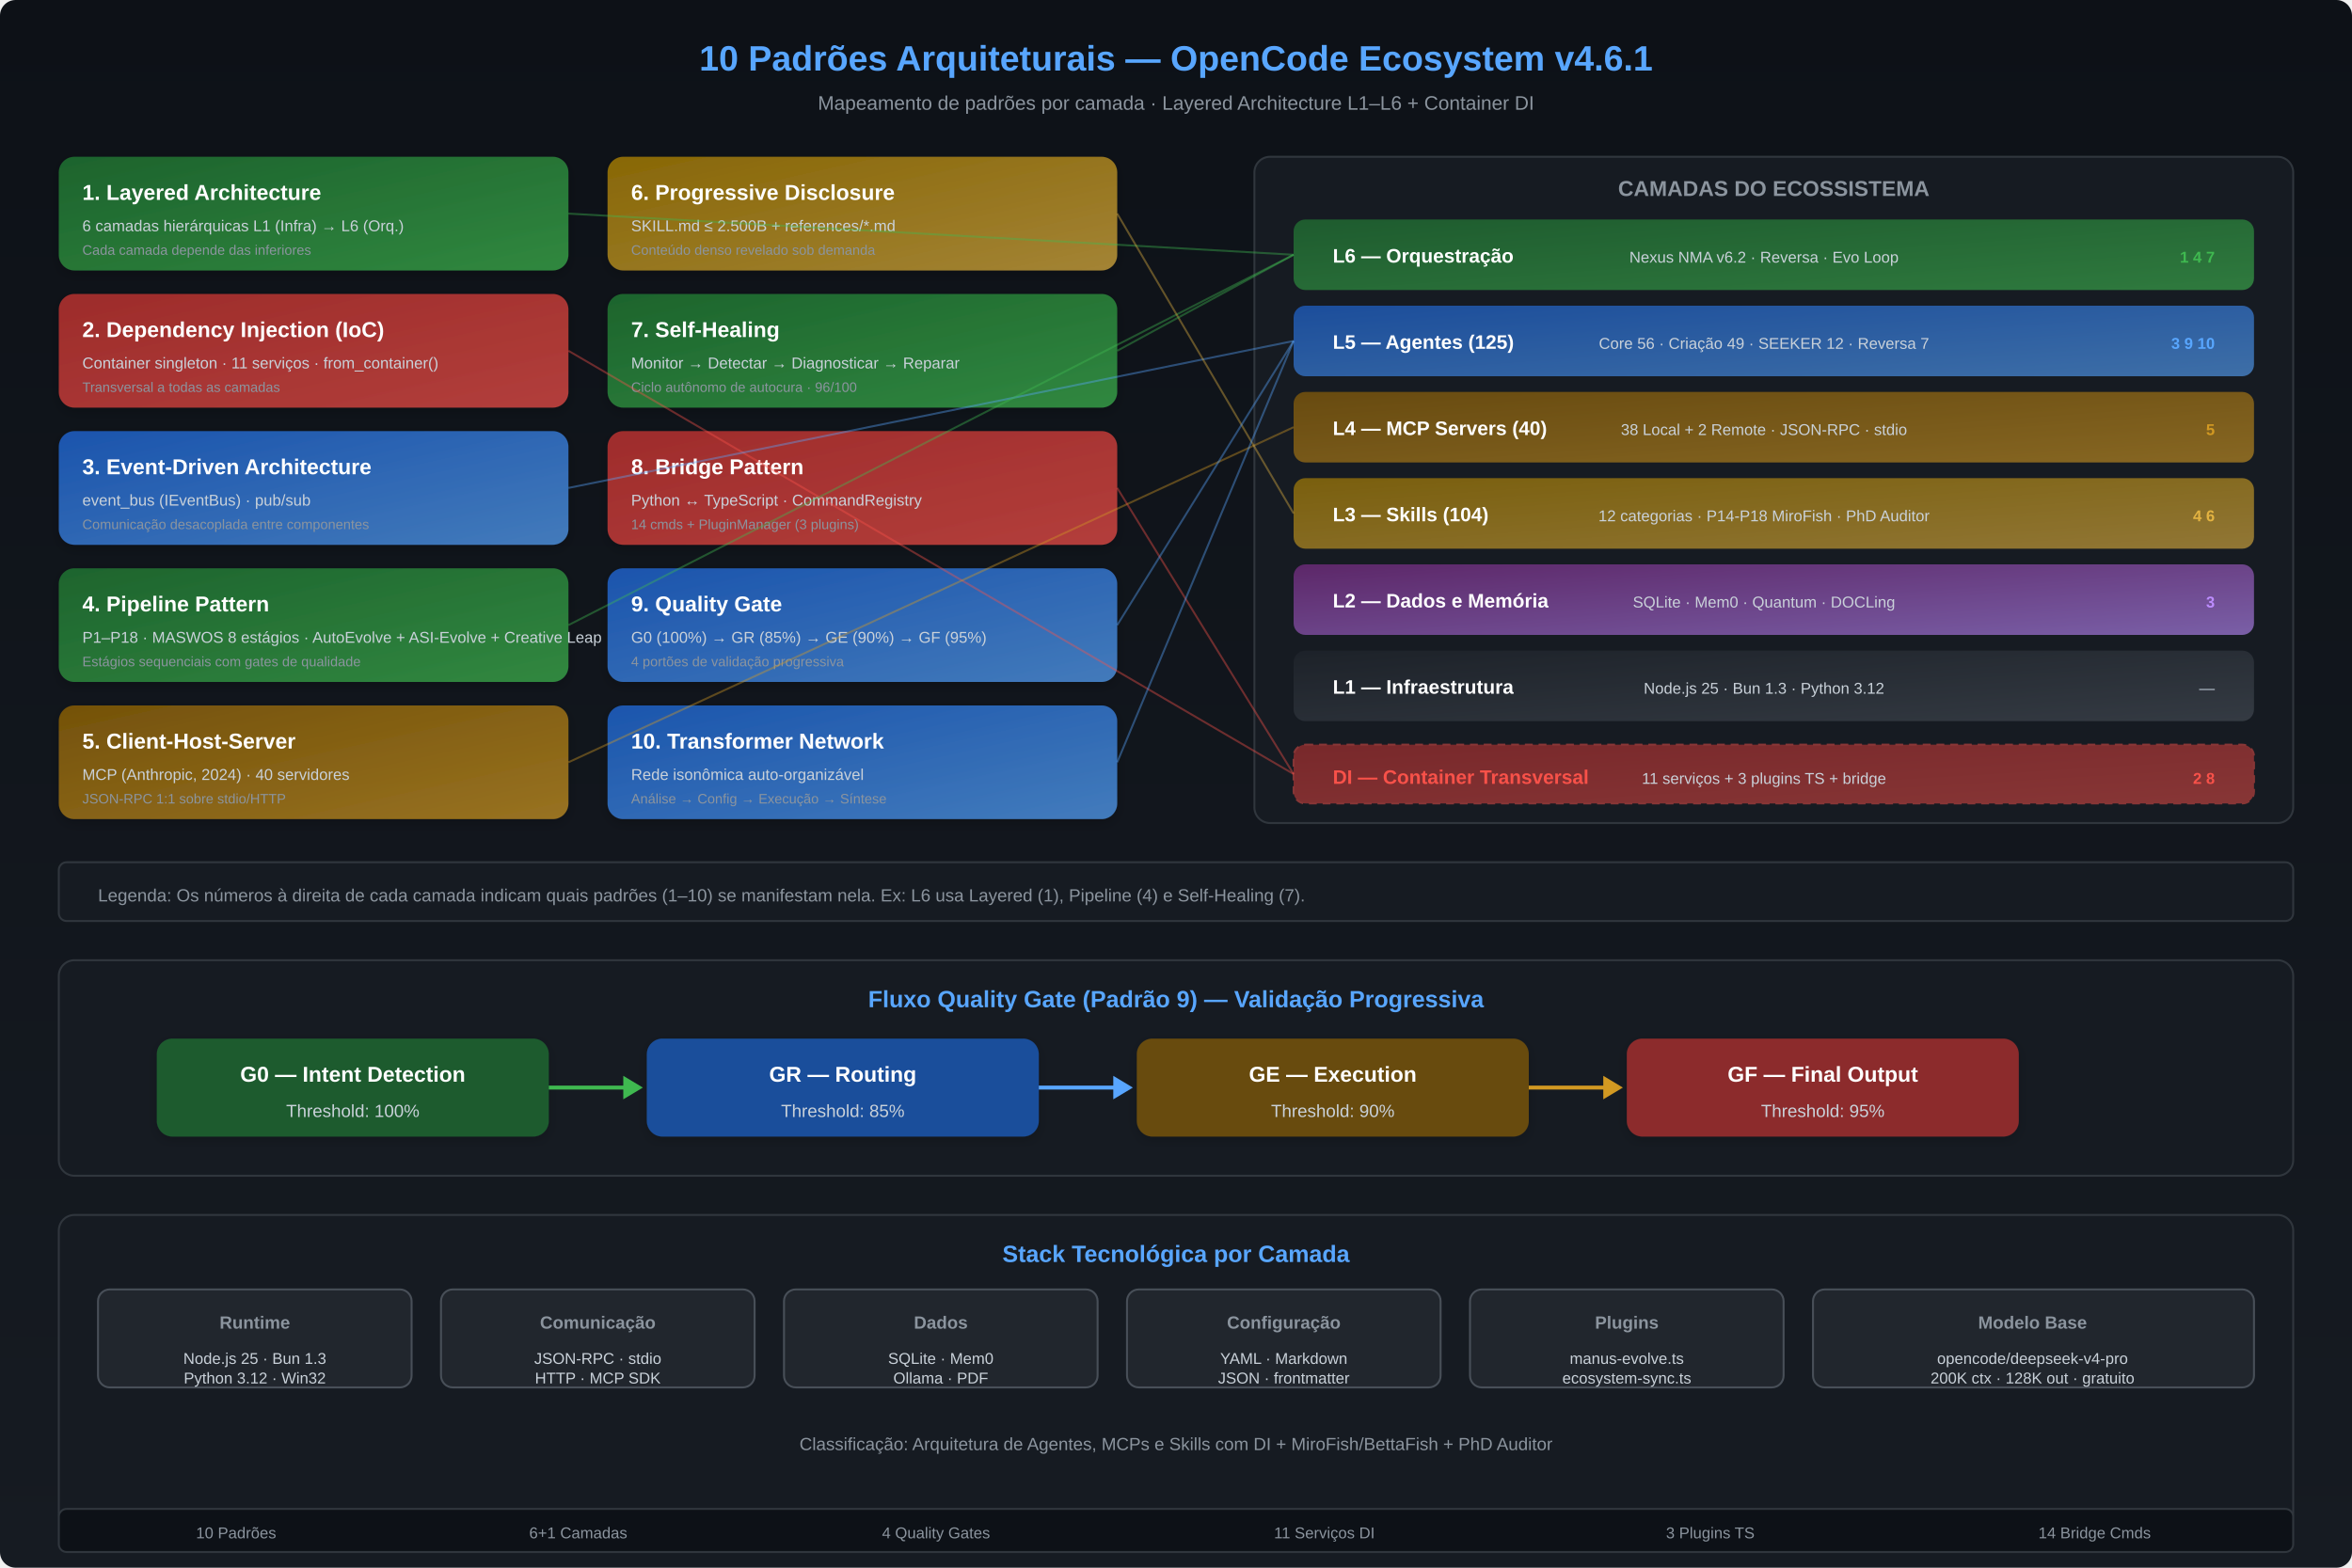
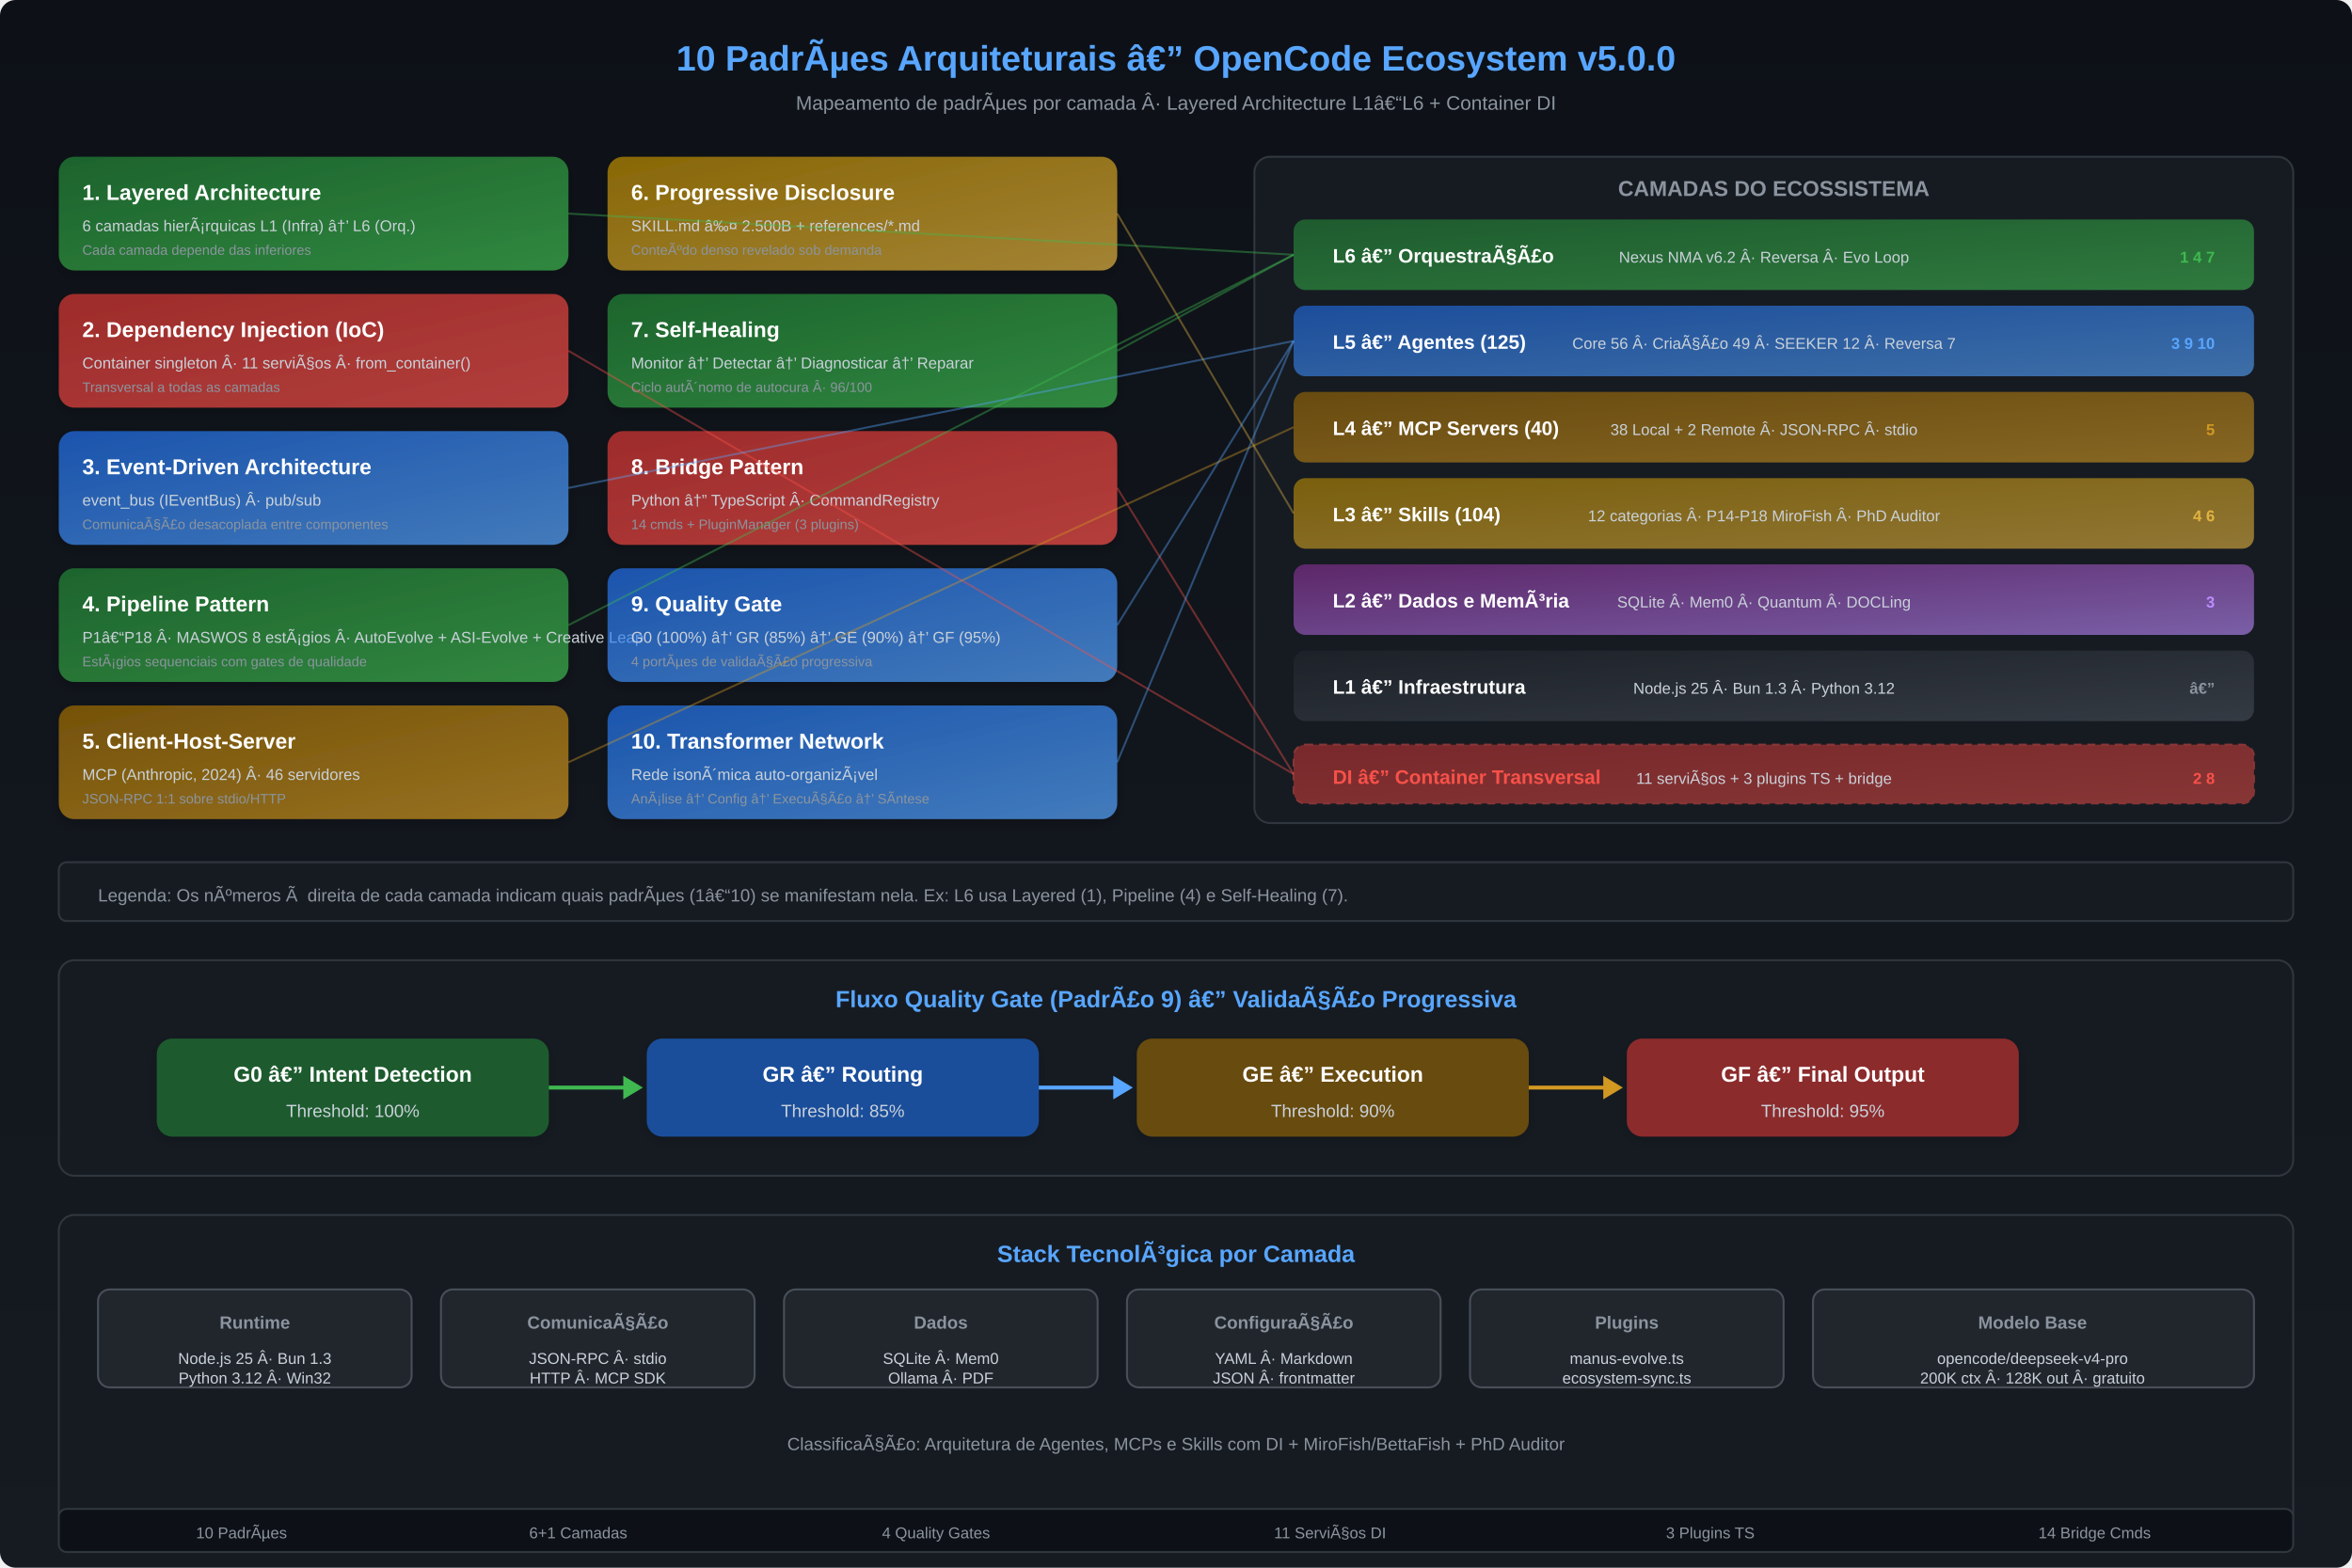
<svg xmlns="http://www.w3.org/2000/svg" viewBox="0 0 1200 800" font-family="Segoe UI, Arial, sans-serif">
  <defs>
    <linearGradient id="bg" x1="0" y1="0" x2="0" y2="1">
      <stop offset="0%" stop-color="#0d1117" />
      <stop offset="100%" stop-color="#161b22" />
    </linearGradient>
    <linearGradient id="l6c" x1="0" y1="0" x2="1" y2="1">
      <stop offset="0%" stop-color="#238636" />
      <stop offset="100%" stop-color="#3fb950" />
    </linearGradient>
    <linearGradient id="l5c" x1="0" y1="0" x2="1" y2="1">
      <stop offset="0%" stop-color="#1f6feb" />
      <stop offset="100%" stop-color="#58a6ff" />
    </linearGradient>
    <linearGradient id="l4c" x1="0" y1="0" x2="1" y2="1">
      <stop offset="0%" stop-color="#9e6a03" />
      <stop offset="100%" stop-color="#d29922" />
    </linearGradient>
    <linearGradient id="l3c" x1="0" y1="0" x2="1" y2="1">
      <stop offset="0%" stop-color="#bc8c00" />
      <stop offset="100%" stop-color="#e3b341" />
    </linearGradient>
    <linearGradient id="l2c" x1="0" y1="0" x2="1" y2="1">
      <stop offset="0%" stop-color="#8b2f97" />
      <stop offset="100%" stop-color="#bc8cff" />
    </linearGradient>
    <linearGradient id="l1c" x1="0" y1="0" x2="1" y2="1">
      <stop offset="0%" stop-color="#21262d" />
      <stop offset="100%" stop-color="#484f58" />
    </linearGradient>
    <linearGradient id="dic" x1="0" y1="0" x2="1" y2="1">
      <stop offset="0%" stop-color="#da3633" />
      <stop offset="100%" stop-color="#f85149" />
    </linearGradient>
    <filter id="shadow">
      <feDropShadow dx="0" dy="2" stdDeviation="3" flood-opacity="0.3" />
    </filter>
  </defs>
  <rect width="1200" height="800" fill="url(#bg)" rx="8" />
-   <text x="600" y="36" text-anchor="middle" fill="#58a6ff" font-size="18" font-weight="bold">10 Padrões Arquiteturais — OpenCode Ecosystem v4.6.1</text>
-   <text x="600" y="56" text-anchor="middle" fill="#8b949e" font-size="10">Mapeamento de padrões por camada · Layered Architecture L1–L6 + Container DI</text>
+   <text x="600" y="36" text-anchor="middle" fill="#58a6ff" font-size="18" font-weight="bold">10 PadrÃµes Arquiteturais â€” OpenCode Ecosystem v5.0.0</text>
+   <text x="600" y="56" text-anchor="middle" fill="#8b949e" font-size="10">Mapeamento de padrÃµes por camada Â· Layered Architecture L1â€“L6 + Container DI</text>
  <rect x="30" y="80" width="260" height="58" rx="8" fill="url(#l6c)" opacity="0.7" filter="url(#shadow)" />
  <text x="42" y="102" fill="#fff" font-size="11" font-weight="bold">1. Layered Architecture</text>
-   <text x="42" y="118" fill="#c9d1d9" font-size="8">6 camadas hierárquicas L1 (Infra) → L6 (Orq.)</text>
+   <text x="42" y="118" fill="#c9d1d9" font-size="8">6 camadas hierÃ¡rquicas L1 (Infra) â†’ L6 (Orq.)</text>
  <text x="42" y="130" fill="#8b949e" font-size="7">Cada camada depende das inferiores</text>
  <rect x="30" y="150" width="260" height="58" rx="8" fill="url(#dic)" opacity="0.7" filter="url(#shadow)" />
  <text x="42" y="172" fill="#fff" font-size="11" font-weight="bold">2. Dependency Injection (IoC)</text>
-   <text x="42" y="188" fill="#c9d1d9" font-size="8">Container singleton · 11 serviços · from_container()</text>
+   <text x="42" y="188" fill="#c9d1d9" font-size="8">Container singleton Â· 11 serviÃ§os Â· from_container()</text>
  <text x="42" y="200" fill="#8b949e" font-size="7">Transversal a todas as camadas</text>
  <rect x="30" y="220" width="260" height="58" rx="8" fill="url(#l5c)" opacity="0.7" filter="url(#shadow)" />
  <text x="42" y="242" fill="#fff" font-size="11" font-weight="bold">3. Event-Driven Architecture</text>
-   <text x="42" y="258" fill="#c9d1d9" font-size="8">event_bus (IEventBus) · pub/sub</text>
-   <text x="42" y="270" fill="#8b949e" font-size="7">Comunicação desacoplada entre componentes</text>
+   <text x="42" y="258" fill="#c9d1d9" font-size="8">event_bus (IEventBus) Â· pub/sub</text>
+   <text x="42" y="270" fill="#8b949e" font-size="7">ComunicaÃ§Ã£o desacoplada entre componentes</text>
  <rect x="30" y="290" width="260" height="58" rx="8" fill="url(#l6c)" opacity="0.7" filter="url(#shadow)" />
  <text x="42" y="312" fill="#fff" font-size="11" font-weight="bold">4. Pipeline Pattern</text>
-   <text x="42" y="328" fill="#c9d1d9" font-size="8">P1–P18 · MASWOS 8 estágios · AutoEvolve + ASI-Evolve + Creative Leap</text>
-   <text x="42" y="340" fill="#8b949e" font-size="7">Estágios sequenciais com gates de qualidade</text>
+   <text x="42" y="328" fill="#c9d1d9" font-size="8">P1â€“P18 Â· MASWOS 8 estÃ¡gios Â· AutoEvolve + ASI-Evolve + Creative Leap</text>
+   <text x="42" y="340" fill="#8b949e" font-size="7">EstÃ¡gios sequenciais com gates de qualidade</text>
  <rect x="30" y="360" width="260" height="58" rx="8" fill="url(#l4c)" opacity="0.7" filter="url(#shadow)" />
  <text x="42" y="382" fill="#fff" font-size="11" font-weight="bold">5. Client-Host-Server</text>
-   <text x="42" y="398" fill="#c9d1d9" font-size="8">MCP (Anthropic, 2024) · 40 servidores</text>
+   <text x="42" y="398" fill="#c9d1d9" font-size="8">MCP (Anthropic, 2024) Â· 46 servidores</text>
  <text x="42" y="410" fill="#8b949e" font-size="7">JSON-RPC 1:1 sobre stdio/HTTP</text>
  <rect x="310" y="80" width="260" height="58" rx="8" fill="url(#l3c)" opacity="0.7" filter="url(#shadow)" />
  <text x="322" y="102" fill="#fff" font-size="11" font-weight="bold">6. Progressive Disclosure</text>
-   <text x="322" y="118" fill="#c9d1d9" font-size="8">SKILL.md ≤ 2.500B + references/*.md</text>
-   <text x="322" y="130" fill="#8b949e" font-size="7">Conteúdo denso revelado sob demanda</text>
+   <text x="322" y="118" fill="#c9d1d9" font-size="8">SKILL.md â‰¤ 2.500B + references/*.md</text>
+   <text x="322" y="130" fill="#8b949e" font-size="7">ConteÃºdo denso revelado sob demanda</text>
  <rect x="310" y="150" width="260" height="58" rx="8" fill="url(#l6c)" opacity="0.7" filter="url(#shadow)" />
  <text x="322" y="172" fill="#fff" font-size="11" font-weight="bold">7. Self-Healing</text>
-   <text x="322" y="188" fill="#c9d1d9" font-size="8">Monitor → Detectar → Diagnosticar → Reparar</text>
-   <text x="322" y="200" fill="#8b949e" font-size="7">Ciclo autônomo de autocura · 96/100</text>
+   <text x="322" y="188" fill="#c9d1d9" font-size="8">Monitor â†’ Detectar â†’ Diagnosticar â†’ Reparar</text>
+   <text x="322" y="200" fill="#8b949e" font-size="7">Ciclo autÃ´nomo de autocura Â· 96/100</text>
  <rect x="310" y="220" width="260" height="58" rx="8" fill="url(#dic)" opacity="0.7" filter="url(#shadow)" />
  <text x="322" y="242" fill="#fff" font-size="11" font-weight="bold">8. Bridge Pattern</text>
-   <text x="322" y="258" fill="#c9d1d9" font-size="8">Python ↔ TypeScript · CommandRegistry</text>
+   <text x="322" y="258" fill="#c9d1d9" font-size="8">Python â†” TypeScript Â· CommandRegistry</text>
  <text x="322" y="270" fill="#8b949e" font-size="7">14 cmds + PluginManager (3 plugins)</text>
  <rect x="310" y="290" width="260" height="58" rx="8" fill="url(#l5c)" opacity="0.7" filter="url(#shadow)" />
  <text x="322" y="312" fill="#fff" font-size="11" font-weight="bold">9. Quality Gate</text>
-   <text x="322" y="328" fill="#c9d1d9" font-size="8">G0 (100%) → GR (85%) → GE (90%) → GF (95%)</text>
-   <text x="322" y="340" fill="#8b949e" font-size="7">4 portões de validação progressiva</text>
+   <text x="322" y="328" fill="#c9d1d9" font-size="8">G0 (100%) â†’ GR (85%) â†’ GE (90%) â†’ GF (95%)</text>
+   <text x="322" y="340" fill="#8b949e" font-size="7">4 portÃµes de validaÃ§Ã£o progressiva</text>
  <rect x="310" y="360" width="260" height="58" rx="8" fill="url(#l5c)" opacity="0.7" filter="url(#shadow)" />
  <text x="322" y="382" fill="#fff" font-size="11" font-weight="bold">10. Transformer Network</text>
-   <text x="322" y="398" fill="#c9d1d9" font-size="8">Rede isonômica auto-organizável</text>
-   <text x="322" y="410" fill="#8b949e" font-size="7">Análise → Config → Execução → Síntese</text>
+   <text x="322" y="398" fill="#c9d1d9" font-size="8">Rede isonÃ´mica auto-organizÃ¡vel</text>
+   <text x="322" y="410" fill="#8b949e" font-size="7">AnÃ¡lise â†’ Config â†’ ExecuÃ§Ã£o â†’ SÃ­ntese</text>
  <rect x="640" y="80" width="530" height="340" rx="8" fill="#161b22" stroke="#30363d" stroke-width="1" />
  <text x="905" y="100" text-anchor="middle" fill="#8b949e" font-size="11" font-weight="bold">CAMADAS DO ECOSSISTEMA</text>
  <rect x="660" y="112" width="490" height="36" rx="6" fill="url(#l6c)" opacity="0.6" />
-   <text x="680" y="134" fill="#fff" font-size="10" font-weight="bold">L6 — Orquestração</text>
-   <text x="900" y="134" text-anchor="middle" fill="#c9d1d9" font-size="8">Nexus NMA v6.2 · Reversa · Evo Loop</text>
+   <text x="680" y="134" fill="#fff" font-size="10" font-weight="bold">L6 â€” OrquestraÃ§Ã£o</text>
+   <text x="900" y="134" text-anchor="middle" fill="#c9d1d9" font-size="8">Nexus NMA v6.2 Â· Reversa Â· Evo Loop</text>
  <text x="1130" y="134" text-anchor="end" fill="#3fb950" font-size="8" font-weight="bold">1 4 7</text>
  <rect x="660" y="156" width="490" height="36" rx="6" fill="url(#l5c)" opacity="0.6" />
-   <text x="680" y="178" fill="#fff" font-size="10" font-weight="bold">L5 — Agentes (125)</text>
-   <text x="900" y="178" text-anchor="middle" fill="#c9d1d9" font-size="8">Core 56 · Criação 49 · SEEKER 12 · Reversa 7</text>
+   <text x="680" y="178" fill="#fff" font-size="10" font-weight="bold">L5 â€” Agentes (125)</text>
+   <text x="900" y="178" text-anchor="middle" fill="#c9d1d9" font-size="8">Core 56 Â· CriaÃ§Ã£o 49 Â· SEEKER 12 Â· Reversa 7</text>
  <text x="1130" y="178" text-anchor="end" fill="#58a6ff" font-size="8" font-weight="bold">3 9 10</text>
  <rect x="660" y="200" width="490" height="36" rx="6" fill="url(#l4c)" opacity="0.6" />
-   <text x="680" y="222" fill="#fff" font-size="10" font-weight="bold">L4 — MCP Servers (40)</text>
-   <text x="900" y="222" text-anchor="middle" fill="#c9d1d9" font-size="8">38 Local + 2 Remote · JSON-RPC · stdio</text>
+   <text x="680" y="222" fill="#fff" font-size="10" font-weight="bold">L4 â€” MCP Servers (40)</text>
+   <text x="900" y="222" text-anchor="middle" fill="#c9d1d9" font-size="8">38 Local + 2 Remote Â· JSON-RPC Â· stdio</text>
  <text x="1130" y="222" text-anchor="end" fill="#d29922" font-size="8" font-weight="bold">5</text>
  <rect x="660" y="244" width="490" height="36" rx="6" fill="url(#l3c)" opacity="0.6" />
-   <text x="680" y="266" fill="#fff" font-size="10" font-weight="bold">L3 — Skills (104)</text>
-   <text x="900" y="266" text-anchor="middle" fill="#c9d1d9" font-size="8">12 categorias · P14-P18 MiroFish · PhD Auditor</text>
+   <text x="680" y="266" fill="#fff" font-size="10" font-weight="bold">L3 â€” Skills (104)</text>
+   <text x="900" y="266" text-anchor="middle" fill="#c9d1d9" font-size="8">12 categorias Â· P14-P18 MiroFish Â· PhD Auditor</text>
  <text x="1130" y="266" text-anchor="end" fill="#e3b341" font-size="8" font-weight="bold">4 6</text>
  <rect x="660" y="288" width="490" height="36" rx="6" fill="url(#l2c)" opacity="0.6" />
-   <text x="680" y="310" fill="#fff" font-size="10" font-weight="bold">L2 — Dados e Memória</text>
-   <text x="900" y="310" text-anchor="middle" fill="#c9d1d9" font-size="8">SQLite · Mem0 · Quantum · DOCLing</text>
+   <text x="680" y="310" fill="#fff" font-size="10" font-weight="bold">L2 â€” Dados e MemÃ³ria</text>
+   <text x="900" y="310" text-anchor="middle" fill="#c9d1d9" font-size="8">SQLite Â· Mem0 Â· Quantum Â· DOCLing</text>
  <text x="1130" y="310" text-anchor="end" fill="#bc8cff" font-size="8" font-weight="bold">3</text>
  <rect x="660" y="332" width="490" height="36" rx="6" fill="url(#l1c)" opacity="0.6" />
-   <text x="680" y="354" fill="#fff" font-size="10" font-weight="bold">L1 — Infraestrutura</text>
-   <text x="900" y="354" text-anchor="middle" fill="#c9d1d9" font-size="8">Node.js 25 · Bun 1.3 · Python 3.12</text>
-   <text x="1130" y="354" text-anchor="end" fill="#8b949e" font-size="8" font-weight="bold">—</text>
+   <text x="680" y="354" fill="#fff" font-size="10" font-weight="bold">L1 â€” Infraestrutura</text>
+   <text x="900" y="354" text-anchor="middle" fill="#c9d1d9" font-size="8">Node.js 25 Â· Bun 1.3 Â· Python 3.12</text>
+   <text x="1130" y="354" text-anchor="end" fill="#8b949e" font-size="8" font-weight="bold">â€”</text>
  <rect x="660" y="380" width="490" height="30" rx="6" fill="url(#dic)" opacity="0.5" stroke="#f85149" stroke-width="1" stroke-dasharray="4,3" />
-   <text x="680" y="400" fill="#f85149" font-size="10" font-weight="bold">DI — Container Transversal</text>
-   <text x="900" y="400" text-anchor="middle" fill="#c9d1d9" font-size="8">11 serviços + 3 plugins TS + bridge</text>
+   <text x="680" y="400" fill="#f85149" font-size="10" font-weight="bold">DI â€” Container Transversal</text>
+   <text x="900" y="400" text-anchor="middle" fill="#c9d1d9" font-size="8">11 serviÃ§os + 3 plugins TS + bridge</text>
  <text x="1130" y="400" text-anchor="end" fill="#f85149" font-size="8" font-weight="bold">2 8</text>
  <line x1="290" y1="109" x2="660" y2="130" stroke="#3fb950" stroke-width="1" opacity="0.4" />
  <line x1="290" y1="179" x2="660" y2="395" stroke="#f85149" stroke-width="1" opacity="0.4" />
  <line x1="290" y1="249" x2="660" y2="174" stroke="#58a6ff" stroke-width="1" opacity="0.4" />
  <line x1="290" y1="319" x2="660" y2="130" stroke="#3fb950" stroke-width="1" opacity="0.4" />
  <line x1="290" y1="389" x2="660" y2="218" stroke="#d29922" stroke-width="1" opacity="0.4" />
  <line x1="570" y1="109" x2="660" y2="262" stroke="#e3b341" stroke-width="1" opacity="0.4" />
  <line x1="570" y1="179" x2="660" y2="130" stroke="#3fb950" stroke-width="1" opacity="0.4" />
  <line x1="570" y1="249" x2="660" y2="395" stroke="#f85149" stroke-width="1" opacity="0.4" />
  <line x1="570" y1="319" x2="660" y2="174" stroke="#58a6ff" stroke-width="1" opacity="0.4" />
  <line x1="570" y1="389" x2="660" y2="174" stroke="#58a6ff" stroke-width="1" opacity="0.4" />
  <rect x="30" y="440" width="1140" height="30" rx="4" fill="#161b22" stroke="#30363d" stroke-width="1" />
-   <text x="50" y="460" fill="#8b949e" font-size="9">Legenda: Os números à direita de cada camada indicam quais padrões (1–10) se manifestam nela. Ex: L6 usa Layered (1), Pipeline (4) e Self-Healing (7).</text>
+   <text x="50" y="460" fill="#8b949e" font-size="9">Legenda: Os nÃºmeros Ã  direita de cada camada indicam quais padrÃµes (1â€“10) se manifestam nela. Ex: L6 usa Layered (1), Pipeline (4) e Self-Healing (7).</text>
  <rect x="30" y="490" width="1140" height="110" rx="8" fill="#161b22" stroke="#30363d" stroke-width="1" />
-   <text x="600" y="514" text-anchor="middle" fill="#58a6ff" font-size="12" font-weight="bold">Fluxo Quality Gate (Padrão 9) — Validação Progressiva</text>
+   <text x="600" y="514" text-anchor="middle" fill="#58a6ff" font-size="12" font-weight="bold">Fluxo Quality Gate (PadrÃ£o 9) â€” ValidaÃ§Ã£o Progressiva</text>
  <rect x="80" y="530" width="200" height="50" rx="8" fill="#238636" opacity="0.6" filter="url(#shadow)" />
-   <text x="180" y="552" text-anchor="middle" fill="#fff" font-size="11" font-weight="bold">G0 — Intent Detection</text>
+   <text x="180" y="552" text-anchor="middle" fill="#fff" font-size="11" font-weight="bold">G0 â€” Intent Detection</text>
  <text x="180" y="570" text-anchor="middle" fill="#c9d1d9" font-size="9">Threshold: 100%</text>
  <line x1="280" y1="555" x2="320" y2="555" stroke="#3fb950" stroke-width="2" />
  <polygon points="318,549 328,555 318,561" fill="#3fb950" />
  <rect x="330" y="530" width="200" height="50" rx="8" fill="#1f6feb" opacity="0.6" filter="url(#shadow)" />
-   <text x="430" y="552" text-anchor="middle" fill="#fff" font-size="11" font-weight="bold">GR — Routing</text>
+   <text x="430" y="552" text-anchor="middle" fill="#fff" font-size="11" font-weight="bold">GR â€” Routing</text>
  <text x="430" y="570" text-anchor="middle" fill="#c9d1d9" font-size="9">Threshold: 85%</text>
  <line x1="530" y1="555" x2="570" y2="555" stroke="#58a6ff" stroke-width="2" />
  <polygon points="568,549 578,555 568,561" fill="#58a6ff" />
  <rect x="580" y="530" width="200" height="50" rx="8" fill="#9e6a03" opacity="0.6" filter="url(#shadow)" />
-   <text x="680" y="552" text-anchor="middle" fill="#fff" font-size="11" font-weight="bold">GE — Execution</text>
+   <text x="680" y="552" text-anchor="middle" fill="#fff" font-size="11" font-weight="bold">GE â€” Execution</text>
  <text x="680" y="570" text-anchor="middle" fill="#c9d1d9" font-size="9">Threshold: 90%</text>
  <line x1="780" y1="555" x2="820" y2="555" stroke="#d29922" stroke-width="2" />
  <polygon points="818,549 828,555 818,561" fill="#d29922" />
  <rect x="830" y="530" width="200" height="50" rx="8" fill="#da3633" opacity="0.6" filter="url(#shadow)" />
-   <text x="930" y="552" text-anchor="middle" fill="#fff" font-size="11" font-weight="bold">GF — Final Output</text>
+   <text x="930" y="552" text-anchor="middle" fill="#fff" font-size="11" font-weight="bold">GF â€” Final Output</text>
  <text x="930" y="570" text-anchor="middle" fill="#c9d1d9" font-size="9">Threshold: 95%</text>
  <rect x="30" y="620" width="1140" height="160" rx="8" fill="#161b22" stroke="#30363d" stroke-width="1" />
-   <text x="600" y="644" text-anchor="middle" fill="#58a6ff" font-size="12" font-weight="bold">Stack Tecnológica por Camada</text>
+   <text x="600" y="644" text-anchor="middle" fill="#58a6ff" font-size="12" font-weight="bold">Stack TecnolÃ³gica por Camada</text>
  <rect x="50" y="658" width="160" height="50" rx="6" fill="#21262d" stroke="#484f58" stroke-width="1" />
  <text x="130" y="678" text-anchor="middle" fill="#8b949e" font-size="9" font-weight="bold">Runtime</text>
-   <text x="130" y="696" text-anchor="middle" fill="#c9d1d9" font-size="8">Node.js 25 · Bun 1.3</text>
-   <text x="130" y="706" text-anchor="middle" fill="#c9d1d9" font-size="8">Python 3.12 · Win32</text>
+   <text x="130" y="696" text-anchor="middle" fill="#c9d1d9" font-size="8">Node.js 25 Â· Bun 1.3</text>
+   <text x="130" y="706" text-anchor="middle" fill="#c9d1d9" font-size="8">Python 3.12 Â· Win32</text>
  <rect x="225" y="658" width="160" height="50" rx="6" fill="#21262d" stroke="#484f58" stroke-width="1" />
-   <text x="305" y="678" text-anchor="middle" fill="#8b949e" font-size="9" font-weight="bold">Comunicação</text>
-   <text x="305" y="696" text-anchor="middle" fill="#c9d1d9" font-size="8">JSON-RPC · stdio</text>
-   <text x="305" y="706" text-anchor="middle" fill="#c9d1d9" font-size="8">HTTP · MCP SDK</text>
+   <text x="305" y="678" text-anchor="middle" fill="#8b949e" font-size="9" font-weight="bold">ComunicaÃ§Ã£o</text>
+   <text x="305" y="696" text-anchor="middle" fill="#c9d1d9" font-size="8">JSON-RPC Â· stdio</text>
+   <text x="305" y="706" text-anchor="middle" fill="#c9d1d9" font-size="8">HTTP Â· MCP SDK</text>
  <rect x="400" y="658" width="160" height="50" rx="6" fill="#21262d" stroke="#484f58" stroke-width="1" />
  <text x="480" y="678" text-anchor="middle" fill="#8b949e" font-size="9" font-weight="bold">Dados</text>
-   <text x="480" y="696" text-anchor="middle" fill="#c9d1d9" font-size="8">SQLite · Mem0</text>
-   <text x="480" y="706" text-anchor="middle" fill="#c9d1d9" font-size="8">Ollama · PDF</text>
+   <text x="480" y="696" text-anchor="middle" fill="#c9d1d9" font-size="8">SQLite Â· Mem0</text>
+   <text x="480" y="706" text-anchor="middle" fill="#c9d1d9" font-size="8">Ollama Â· PDF</text>
  <rect x="575" y="658" width="160" height="50" rx="6" fill="#21262d" stroke="#484f58" stroke-width="1" />
-   <text x="655" y="678" text-anchor="middle" fill="#8b949e" font-size="9" font-weight="bold">Configuração</text>
-   <text x="655" y="696" text-anchor="middle" fill="#c9d1d9" font-size="8">YAML · Markdown</text>
-   <text x="655" y="706" text-anchor="middle" fill="#c9d1d9" font-size="8">JSON · frontmatter</text>
+   <text x="655" y="678" text-anchor="middle" fill="#8b949e" font-size="9" font-weight="bold">ConfiguraÃ§Ã£o</text>
+   <text x="655" y="696" text-anchor="middle" fill="#c9d1d9" font-size="8">YAML Â· Markdown</text>
+   <text x="655" y="706" text-anchor="middle" fill="#c9d1d9" font-size="8">JSON Â· frontmatter</text>
  <rect x="750" y="658" width="160" height="50" rx="6" fill="#21262d" stroke="#484f58" stroke-width="1" />
  <text x="830" y="678" text-anchor="middle" fill="#8b949e" font-size="9" font-weight="bold">Plugins</text>
  <text x="830" y="696" text-anchor="middle" fill="#c9d1d9" font-size="8">manus-evolve.ts</text>
  <text x="830" y="706" text-anchor="middle" fill="#c9d1d9" font-size="8">ecosystem-sync.ts</text>
  <rect x="925" y="658" width="225" height="50" rx="6" fill="#21262d" stroke="#484f58" stroke-width="1" />
  <text x="1037" y="678" text-anchor="middle" fill="#8b949e" font-size="9" font-weight="bold">Modelo Base</text>
  <text x="1037" y="696" text-anchor="middle" fill="#c9d1d9" font-size="8">opencode/deepseek-v4-pro</text>
-   <text x="1037" y="706" text-anchor="middle" fill="#c9d1d9" font-size="8">200K ctx · 128K out · gratuito</text>
-   <text x="600" y="740" text-anchor="middle" fill="#8b949e" font-size="9">Classificação: Arquitetura de Agentes, MCPs e Skills com DI + MiroFish/BettaFish + PhD Auditor</text>
+   <text x="1037" y="706" text-anchor="middle" fill="#c9d1d9" font-size="8">200K ctx Â· 128K out Â· gratuito</text>
+   <text x="600" y="740" text-anchor="middle" fill="#8b949e" font-size="9">ClassificaÃ§Ã£o: Arquitetura de Agentes, MCPs e Skills com DI + MiroFish/BettaFish + PhD Auditor</text>
  <rect x="30" y="770" width="1140" height="22" rx="4" fill="#0d1117" stroke="#30363d" stroke-width="1" />
-   <text x="100" y="785" fill="#8b949e" font-size="8">10 Padrões</text>
+   <text x="100" y="785" fill="#8b949e" font-size="8">10 PadrÃµes</text>
  <text x="270" y="785" fill="#8b949e" font-size="8">6+1 Camadas</text>
  <text x="450" y="785" fill="#8b949e" font-size="8">4 Quality Gates</text>
-   <text x="650" y="785" fill="#8b949e" font-size="8">11 Serviços DI</text>
+   <text x="650" y="785" fill="#8b949e" font-size="8">11 ServiÃ§os DI</text>
  <text x="850" y="785" fill="#8b949e" font-size="8">3 Plugins TS</text>
  <text x="1040" y="785" fill="#8b949e" font-size="8">14 Bridge Cmds</text>
</svg>
